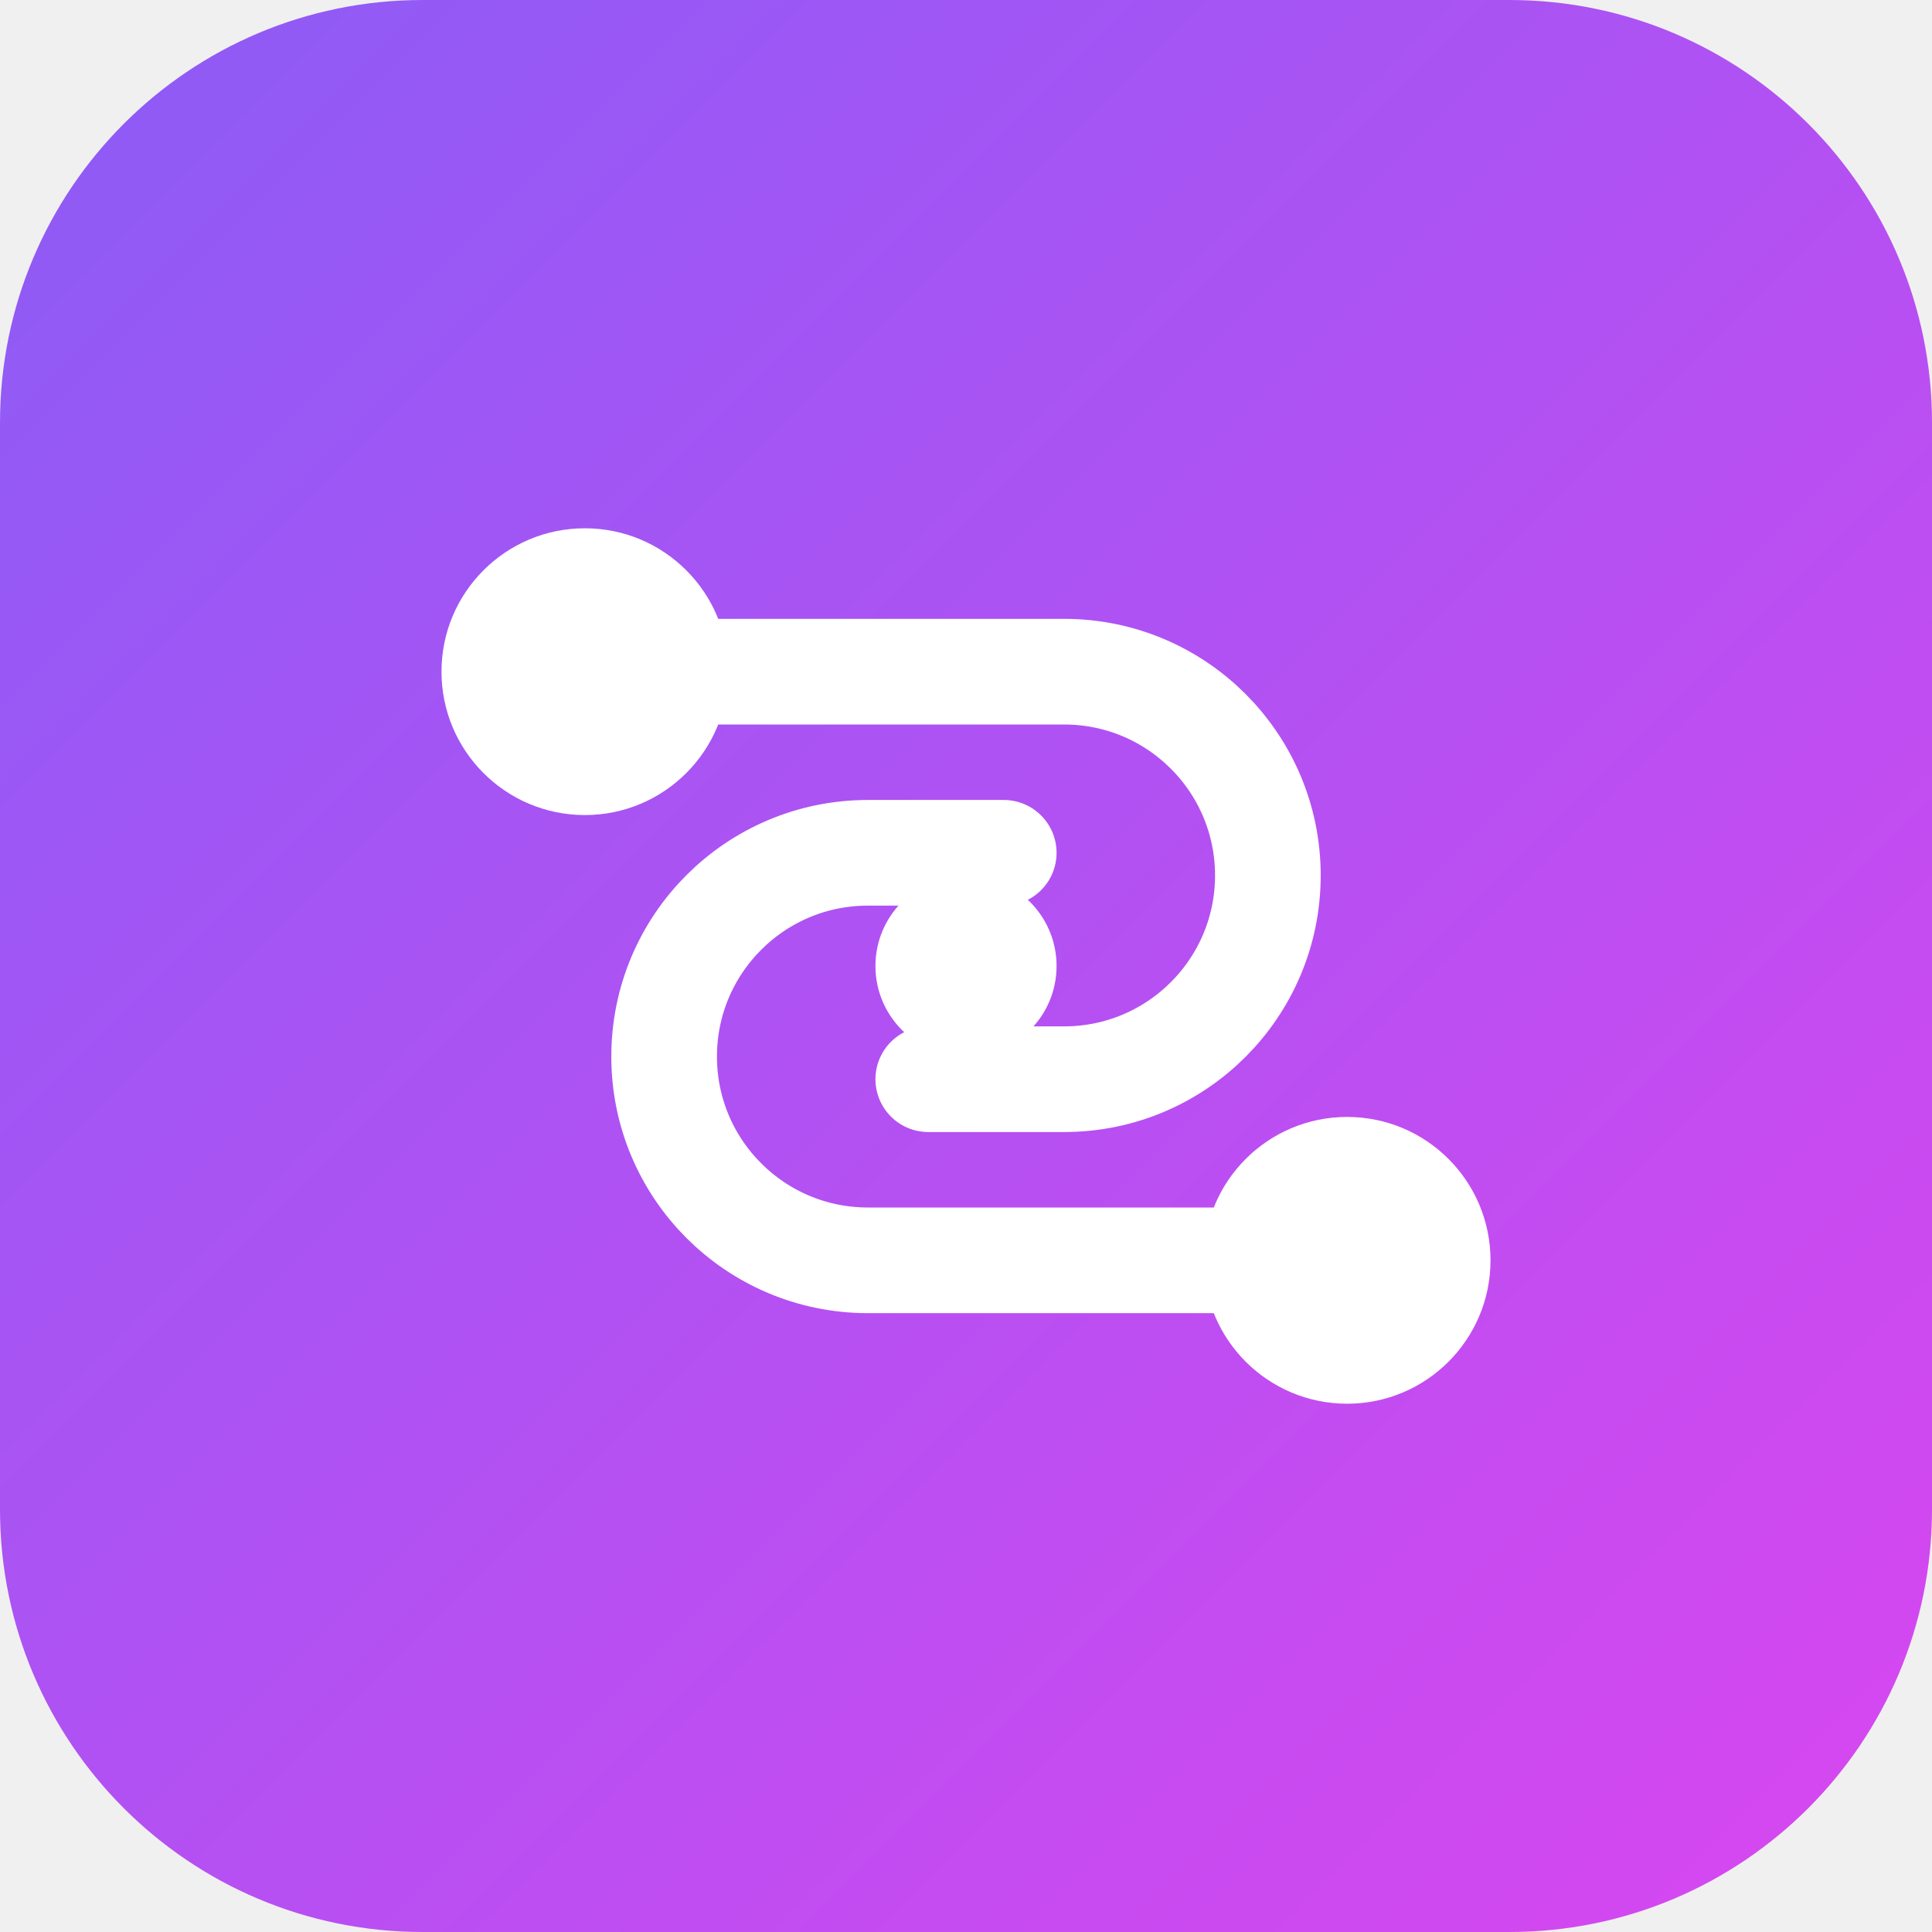
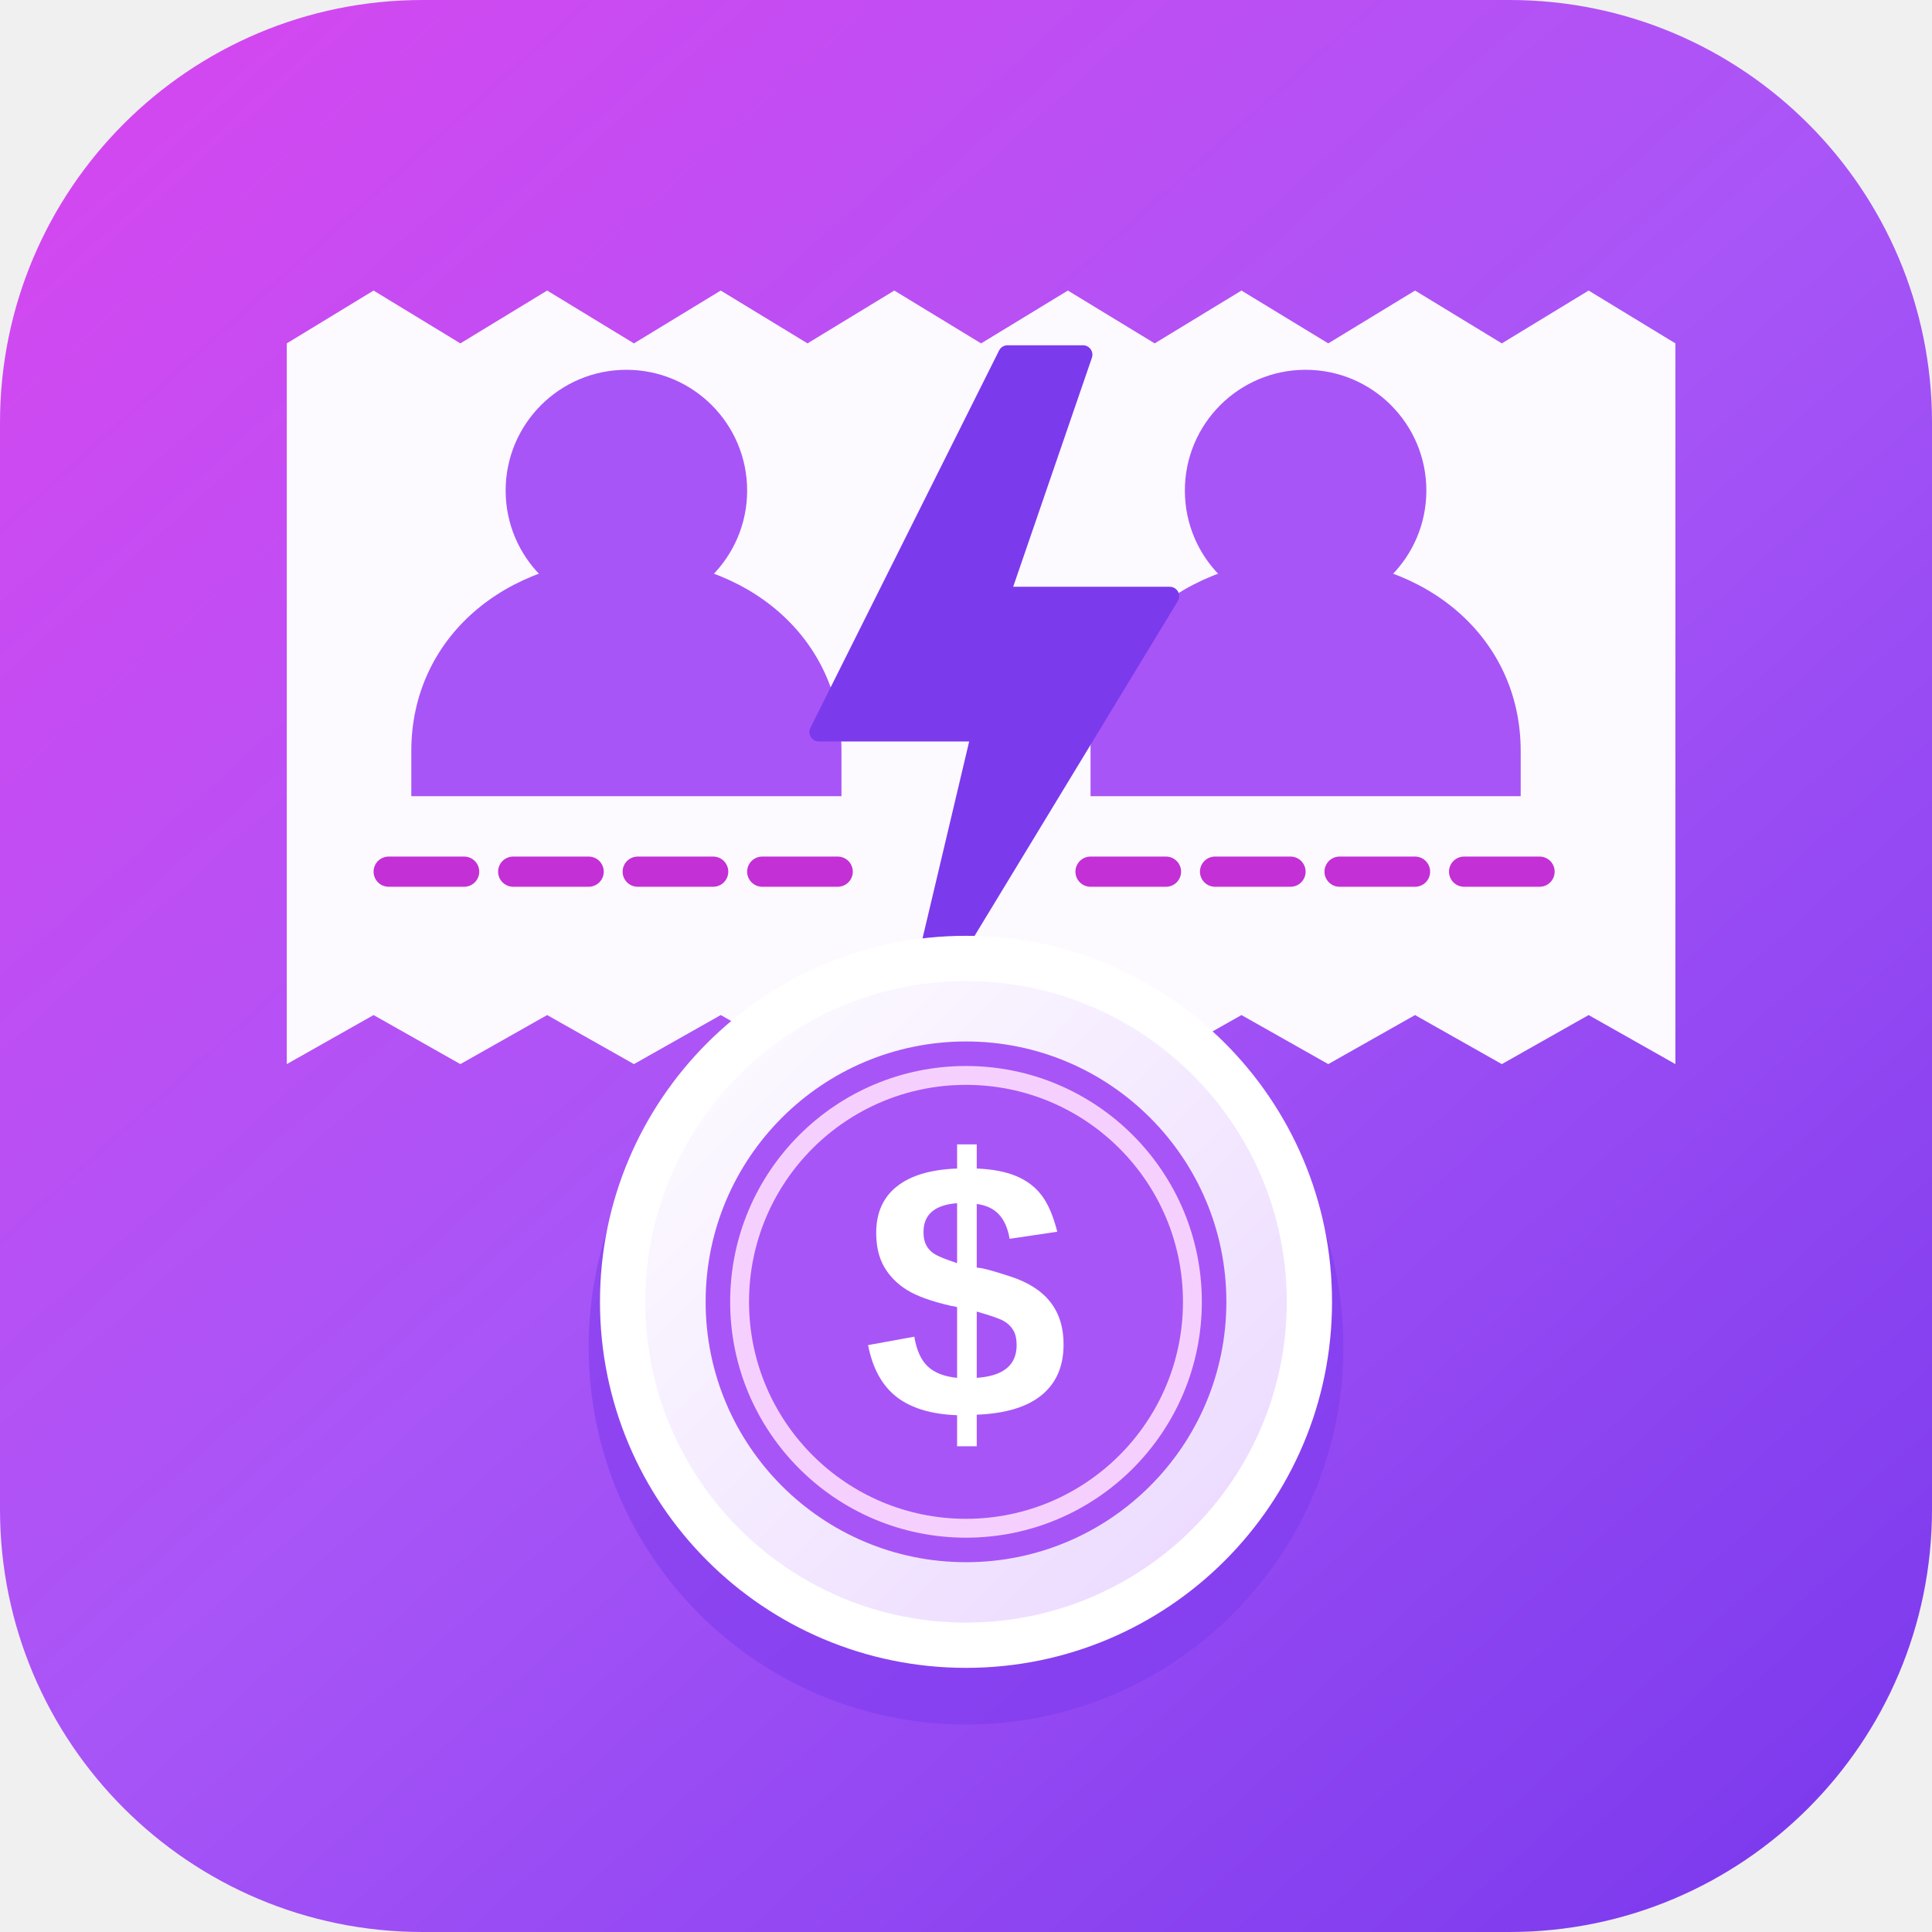
<svg xmlns="http://www.w3.org/2000/svg" viewBox="0 0 512 512">
  <defs>
-     <linearGradient id="bg" x1="0" y1="0" x2="1" y2="1">
-       <stop offset="0%" stop-color="#8B5CF6" />
-       <stop offset="100%" stop-color="#D946EF" />
+     <linearGradient id="bg" x1="0" y1="0" x2="0.9" y2="1">
+       <stop offset="0%" stop-color="#D946EF" />
+       <stop offset="52%" stop-color="#A855F7" />
+       <stop offset="100%" stop-color="#7C3AED" />
+     </linearGradient>
+     <linearGradient id="coin" x1="0" y1="0" x2="1" y2="1">
+       <stop offset="0%" stop-color="#FFFFFF" />
+       <stop offset="100%" stop-color="#E9D5FF" />
    </linearGradient>
  </defs>
  <rect width="512" height="512" rx="112" fill="url(#bg)" />
-   <g fill="none" stroke="#fff" stroke-linecap="round" stroke-linejoin="round" stroke-width="28">
-     <path d="M170 178h112a54 54 0 0 1 0 108h-36" />
-     <path d="M342 334H230a54 54 0 0 1 0-108h36" />
+   <path d="M76 91 99 77 122 91 145 77 168 91 191 77 214 91 237 77 260 91 283 77 306 91 329 77 352 91 375 77 398 91 421 77 444 91 444 282 421 269 398 282 375 269 352 282 329 269 306 282 283 269 260 282 237 269 214 282 191 269 168 282 145 269 122 282 99 269 76 282Z" fill="#FFF" opacity=".97" />
+   <g fill="#A855F7">
+     <circle cx="166" cy="130" r="32" />
+     <path d="M109 199c0-30 25-51 57-51s57 21 57 51v12H109Z" />
+     <circle cx="346" cy="130" r="32" />
+     <path d="M289 199c0-30 25-51 57-51s57 21 57 51v12H289Z" />
  </g>
-   <g fill="#fff">
-     <circle cx="155" cy="178" r="38" />
-     <circle cx="357" cy="334" r="38" />
-     <circle cx="256" cy="256" r="24" />
+   <g fill="none" stroke="#C026D3" stroke-width="8" stroke-linecap="round" opacity=".95">
+     <path d="M103 231h20m13 0h20m13 0h20m13 0h20" />
+     <path d="M289 231h20m13 0h20m13 0h20m13 0h20" />
  </g>
+   <path d="M267 94 217 194h43l-18 76 68-112h-45l22-64Z" fill="#7C3AED" stroke="#7C3AED" stroke-linejoin="round" stroke-width="5" />
+   <circle cx="256" cy="357" r="100" fill="#7C3AED" opacity=".55" />
+   <circle cx="256" cy="345" r="91" fill="url(#coin)" stroke="#FFFFFF" stroke-width="12" />
+   <circle cx="256" cy="345" r="69" fill="#A855F7" />
+   <circle cx="256" cy="345" r="60" fill="none" stroke="#F5D0FE" stroke-width="5" />
+   <text x="256" y="376" text-anchor="middle" font-family="Arial, Helvetica, sans-serif" font-size="98" font-weight="700" fill="#FFFFFF">$</text>
</svg>
